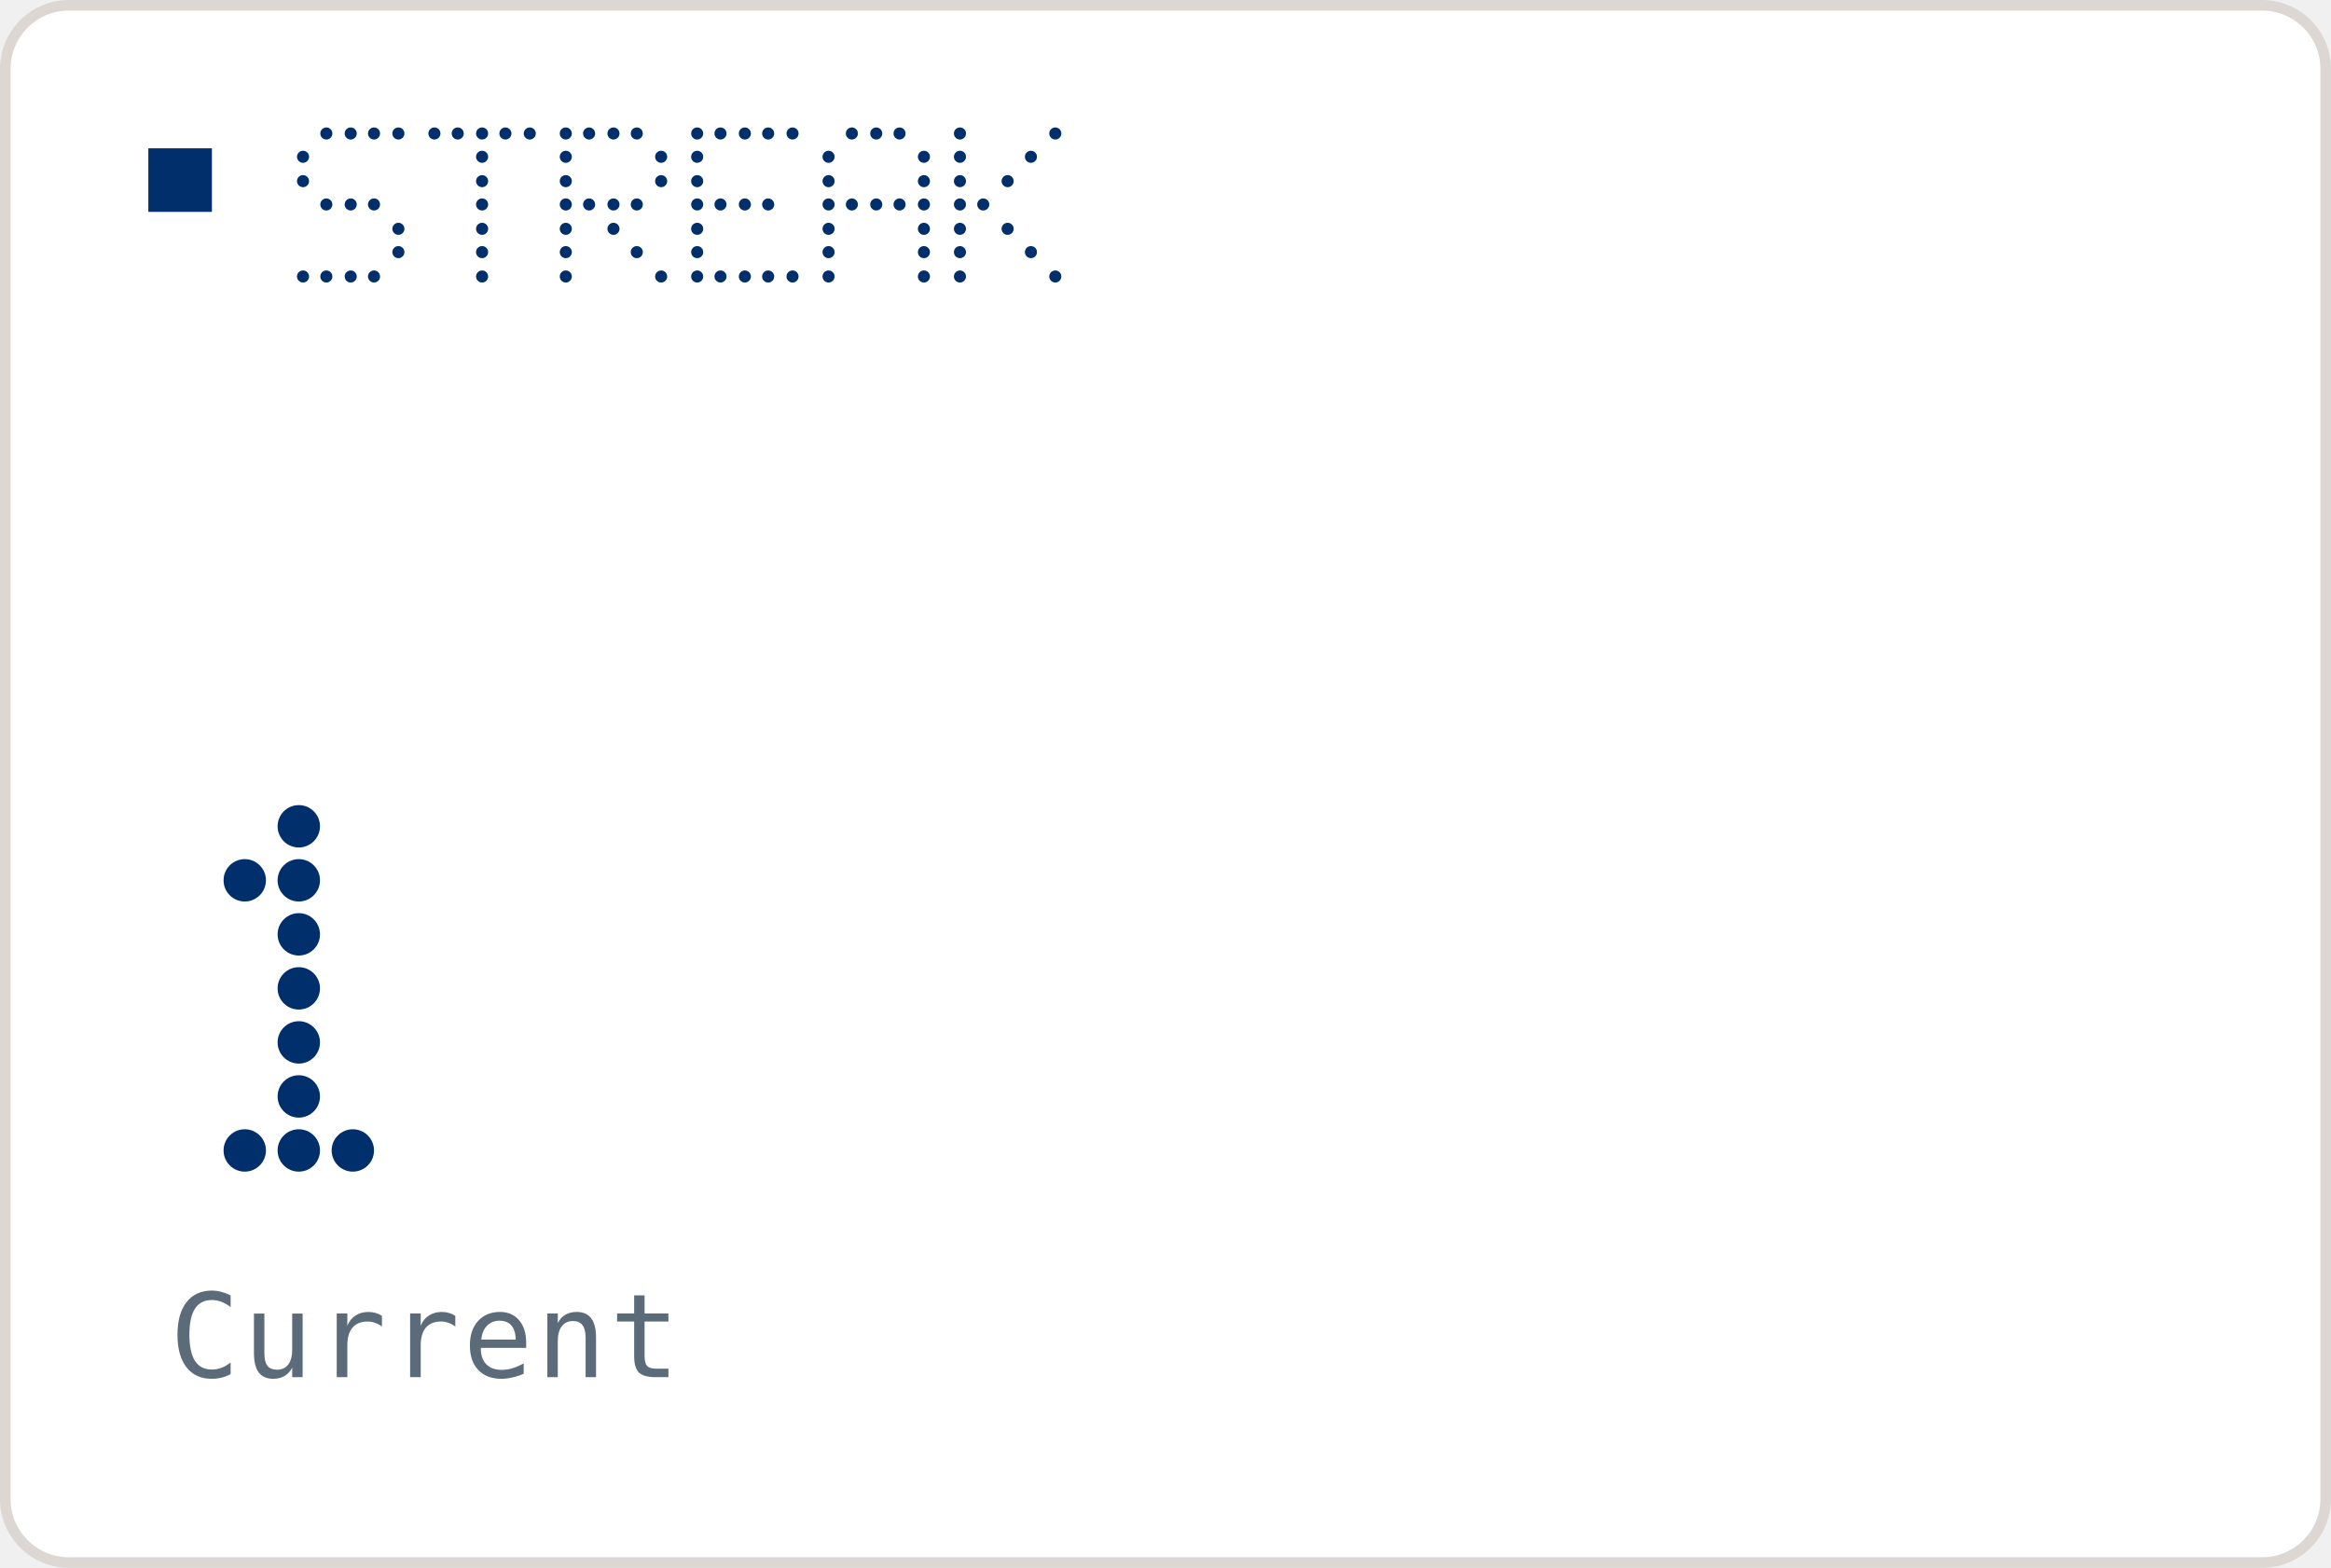
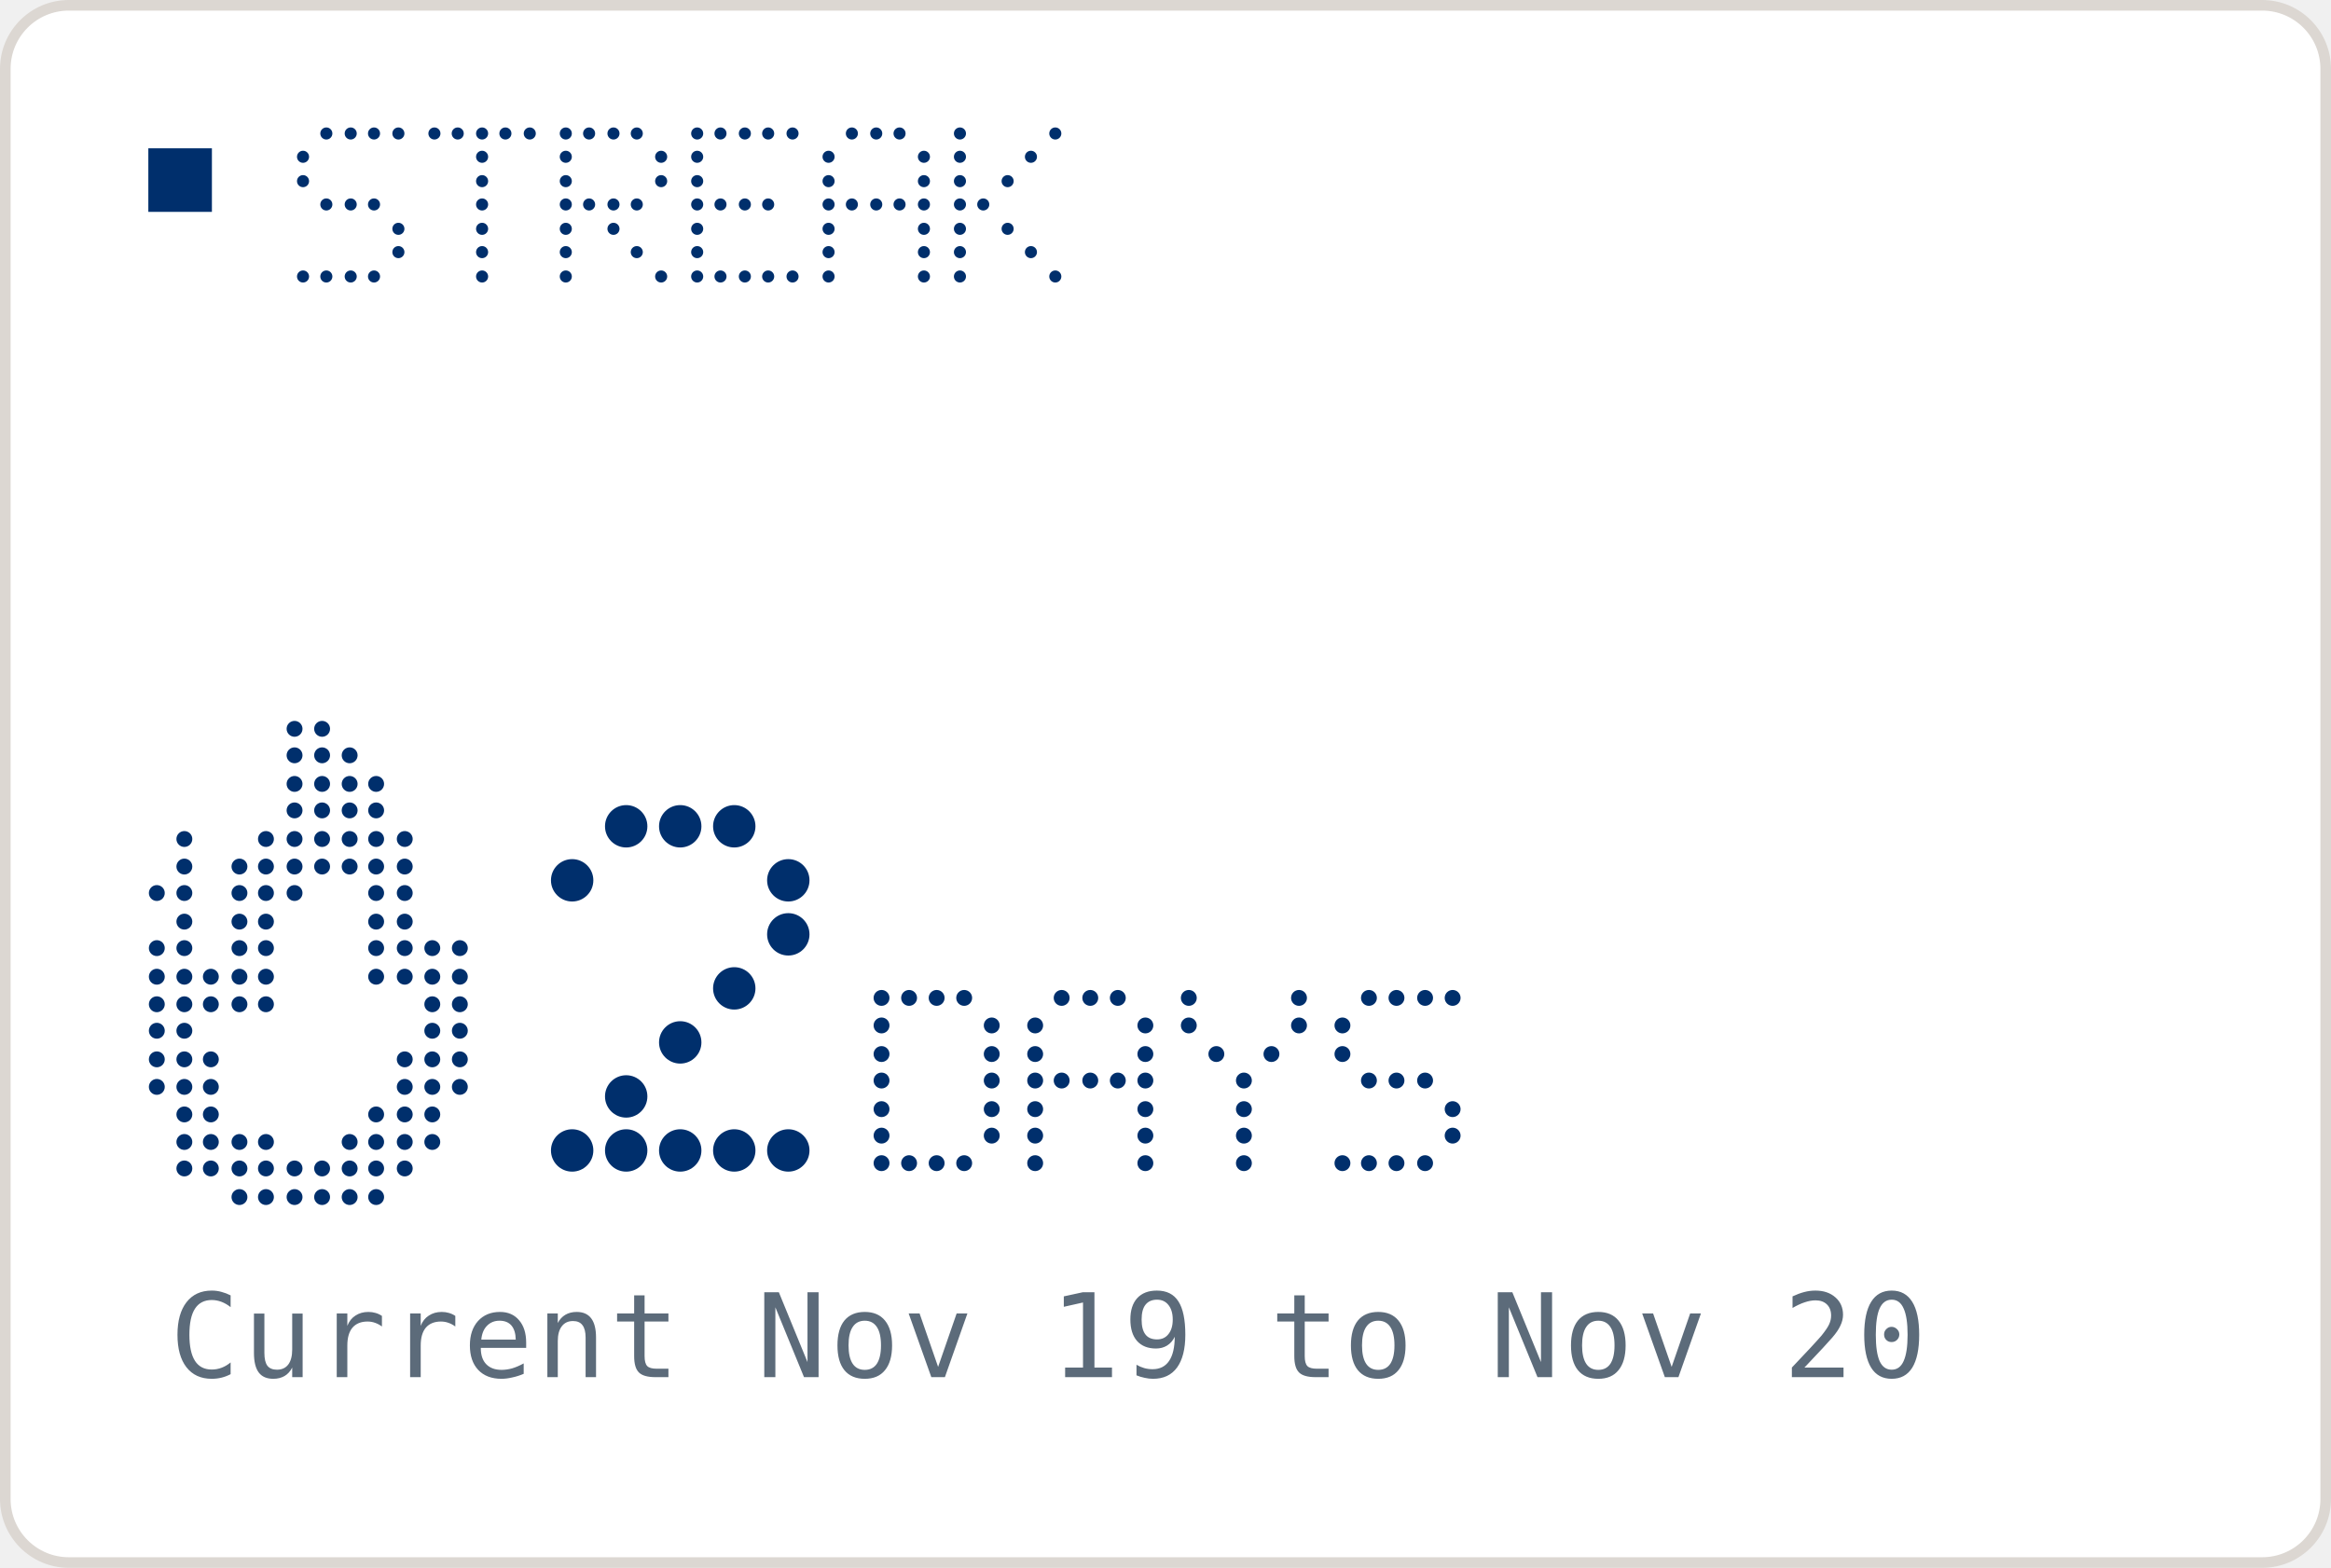
<svg xmlns="http://www.w3.org/2000/svg" width="220" height="148" viewBox="0 0 220 148" role="img">
  <rect x="0.5" y="0.5" width="219" height="147" rx="6" fill="#FFFFFF" stroke="#DCD7D2" stroke-width="1" />
  <rect x="14" y="14" width="6" height="6" fill="#002F6C" />
  <circle cx="30.8" cy="12.6" r="0.57" fill="#002F6C" />
  <circle cx="33.1" cy="12.6" r="0.57" fill="#002F6C" />
  <circle cx="35.3" cy="12.6" r="0.57" fill="#002F6C" />
  <circle cx="37.6" cy="12.6" r="0.57" fill="#002F6C" />
  <circle cx="28.6" cy="14.8" r="0.57" fill="#002F6C" />
  <circle cx="28.6" cy="17.1" r="0.57" fill="#002F6C" />
  <circle cx="30.8" cy="19.3" r="0.57" fill="#002F6C" />
  <circle cx="33.1" cy="19.3" r="0.57" fill="#002F6C" />
  <circle cx="35.3" cy="19.3" r="0.57" fill="#002F6C" />
  <circle cx="37.6" cy="21.6" r="0.57" fill="#002F6C" />
  <circle cx="37.6" cy="23.8" r="0.57" fill="#002F6C" />
  <circle cx="28.6" cy="26.1" r="0.57" fill="#002F6C" />
  <circle cx="30.8" cy="26.1" r="0.57" fill="#002F6C" />
  <circle cx="33.1" cy="26.1" r="0.57" fill="#002F6C" />
  <circle cx="35.3" cy="26.1" r="0.57" fill="#002F6C" />
  <circle cx="41.0" cy="12.6" r="0.57" fill="#002F6C" />
  <circle cx="43.2" cy="12.6" r="0.57" fill="#002F6C" />
  <circle cx="45.5" cy="12.6" r="0.57" fill="#002F6C" />
  <circle cx="47.7" cy="12.6" r="0.57" fill="#002F6C" />
  <circle cx="50.0" cy="12.6" r="0.57" fill="#002F6C" />
  <circle cx="45.5" cy="14.8" r="0.57" fill="#002F6C" />
  <circle cx="45.5" cy="17.1" r="0.57" fill="#002F6C" />
  <circle cx="45.5" cy="19.3" r="0.57" fill="#002F6C" />
  <circle cx="45.5" cy="21.6" r="0.57" fill="#002F6C" />
  <circle cx="45.5" cy="23.8" r="0.57" fill="#002F6C" />
  <circle cx="45.5" cy="26.1" r="0.57" fill="#002F6C" />
  <circle cx="53.4" cy="12.6" r="0.57" fill="#002F6C" />
  <circle cx="55.6" cy="12.6" r="0.57" fill="#002F6C" />
  <circle cx="57.9" cy="12.6" r="0.57" fill="#002F6C" />
  <circle cx="60.1" cy="12.6" r="0.57" fill="#002F6C" />
  <circle cx="53.4" cy="14.8" r="0.57" fill="#002F6C" />
  <circle cx="62.4" cy="14.8" r="0.57" fill="#002F6C" />
  <circle cx="53.4" cy="17.1" r="0.57" fill="#002F6C" />
  <circle cx="62.4" cy="17.1" r="0.57" fill="#002F6C" />
  <circle cx="53.4" cy="19.3" r="0.57" fill="#002F6C" />
  <circle cx="55.6" cy="19.3" r="0.57" fill="#002F6C" />
  <circle cx="57.9" cy="19.3" r="0.57" fill="#002F6C" />
  <circle cx="60.1" cy="19.3" r="0.57" fill="#002F6C" />
  <circle cx="53.4" cy="21.6" r="0.57" fill="#002F6C" />
  <circle cx="57.9" cy="21.6" r="0.57" fill="#002F6C" />
  <circle cx="53.4" cy="23.8" r="0.57" fill="#002F6C" />
  <circle cx="60.1" cy="23.8" r="0.57" fill="#002F6C" />
  <circle cx="53.4" cy="26.1" r="0.57" fill="#002F6C" />
  <circle cx="62.4" cy="26.1" r="0.57" fill="#002F6C" />
  <circle cx="65.8" cy="12.6" r="0.57" fill="#002F6C" />
  <circle cx="68.0" cy="12.6" r="0.57" fill="#002F6C" />
  <circle cx="70.3" cy="12.6" r="0.57" fill="#002F6C" />
  <circle cx="72.5" cy="12.6" r="0.57" fill="#002F6C" />
  <circle cx="74.8" cy="12.6" r="0.57" fill="#002F6C" />
  <circle cx="65.8" cy="14.8" r="0.57" fill="#002F6C" />
  <circle cx="65.8" cy="17.1" r="0.57" fill="#002F6C" />
  <circle cx="65.8" cy="19.3" r="0.57" fill="#002F6C" />
  <circle cx="68.0" cy="19.3" r="0.57" fill="#002F6C" />
  <circle cx="70.3" cy="19.3" r="0.57" fill="#002F6C" />
  <circle cx="72.5" cy="19.3" r="0.57" fill="#002F6C" />
  <circle cx="65.8" cy="21.6" r="0.57" fill="#002F6C" />
  <circle cx="65.8" cy="23.8" r="0.57" fill="#002F6C" />
  <circle cx="65.8" cy="26.1" r="0.57" fill="#002F6C" />
  <circle cx="68.0" cy="26.1" r="0.57" fill="#002F6C" />
  <circle cx="70.3" cy="26.1" r="0.57" fill="#002F6C" />
  <circle cx="72.5" cy="26.1" r="0.57" fill="#002F6C" />
  <circle cx="74.8" cy="26.1" r="0.57" fill="#002F6C" />
  <circle cx="80.4" cy="12.6" r="0.57" fill="#002F6C" />
  <circle cx="82.7" cy="12.6" r="0.57" fill="#002F6C" />
  <circle cx="84.9" cy="12.6" r="0.57" fill="#002F6C" />
  <circle cx="78.2" cy="14.8" r="0.57" fill="#002F6C" />
  <circle cx="87.2" cy="14.8" r="0.57" fill="#002F6C" />
  <circle cx="78.2" cy="17.1" r="0.57" fill="#002F6C" />
  <circle cx="87.2" cy="17.1" r="0.57" fill="#002F6C" />
  <circle cx="78.2" cy="19.3" r="0.57" fill="#002F6C" />
  <circle cx="80.4" cy="19.3" r="0.57" fill="#002F6C" />
  <circle cx="82.7" cy="19.3" r="0.57" fill="#002F6C" />
  <circle cx="84.9" cy="19.3" r="0.57" fill="#002F6C" />
  <circle cx="87.2" cy="19.3" r="0.57" fill="#002F6C" />
  <circle cx="78.2" cy="21.6" r="0.57" fill="#002F6C" />
  <circle cx="87.2" cy="21.6" r="0.57" fill="#002F6C" />
  <circle cx="78.2" cy="23.8" r="0.57" fill="#002F6C" />
  <circle cx="87.2" cy="23.8" r="0.57" fill="#002F6C" />
  <circle cx="78.2" cy="26.1" r="0.57" fill="#002F6C" />
  <circle cx="87.2" cy="26.1" r="0.57" fill="#002F6C" />
  <circle cx="90.6" cy="12.6" r="0.57" fill="#002F6C" />
  <circle cx="99.6" cy="12.6" r="0.57" fill="#002F6C" />
  <circle cx="90.6" cy="14.8" r="0.57" fill="#002F6C" />
  <circle cx="97.3" cy="14.8" r="0.57" fill="#002F6C" />
  <circle cx="90.6" cy="17.1" r="0.57" fill="#002F6C" />
  <circle cx="95.1" cy="17.1" r="0.57" fill="#002F6C" />
  <circle cx="90.6" cy="19.3" r="0.57" fill="#002F6C" />
  <circle cx="92.8" cy="19.3" r="0.57" fill="#002F6C" />
  <circle cx="90.6" cy="21.6" r="0.57" fill="#002F6C" />
  <circle cx="95.1" cy="21.6" r="0.57" fill="#002F6C" />
  <circle cx="90.6" cy="23.8" r="0.57" fill="#002F6C" />
  <circle cx="97.3" cy="23.8" r="0.57" fill="#002F6C" />
  <circle cx="90.6" cy="26.1" r="0.57" fill="#002F6C" />
  <circle cx="99.6" cy="26.1" r="0.57" fill="#002F6C" />
-   <circle cx="28.2" cy="78.0" r="2.00" fill="#002F6C" />
-   <circle cx="23.1" cy="83.1" r="2.00" fill="#002F6C" />
-   <circle cx="28.2" cy="83.1" r="2.00" fill="#002F6C" />
-   <circle cx="28.2" cy="88.2" r="2.00" fill="#002F6C" />
-   <circle cx="28.2" cy="93.3" r="2.00" fill="#002F6C" />
-   <circle cx="28.2" cy="98.4" r="2.00" fill="#002F6C" />
-   <circle cx="28.2" cy="103.5" r="2.00" fill="#002F6C" />
-   <circle cx="23.1" cy="108.6" r="2.00" fill="#002F6C" />
-   <circle cx="28.2" cy="108.6" r="2.00" fill="#002F6C" />
-   <circle cx="33.3" cy="108.6" r="2.00" fill="#002F6C" />
-   <text x="16" y="130" fill="#5C6B7A" text-anchor="start" font-family="ui-monospace, Geist Mono, monospace" font-size="11" letter-spacing="0.3" dominant-baseline="auto">Current</text>
+   <circle cx="27.8" cy="68.8" r="0.75" fill="#002F6C" />
+   <circle cx="30.4" cy="68.8" r="0.75" fill="#002F6C" />
+   <circle cx="27.8" cy="71.3" r="0.75" fill="#002F6C" />
+   <circle cx="30.4" cy="71.3" r="0.75" fill="#002F6C" />
+   <circle cx="33.0" cy="71.3" r="0.75" fill="#002F6C" />
+   <circle cx="27.8" cy="74.0" r="0.75" fill="#002F6C" />
+   <circle cx="30.4" cy="74.0" r="0.75" fill="#002F6C" />
+   <circle cx="33.0" cy="74.0" r="0.75" fill="#002F6C" />
+   <circle cx="35.5" cy="74.0" r="0.75" fill="#002F6C" />
+   <circle cx="27.8" cy="76.5" r="0.75" fill="#002F6C" />
+   <circle cx="30.4" cy="76.5" r="0.75" fill="#002F6C" />
+   <circle cx="33.0" cy="76.5" r="0.75" fill="#002F6C" />
+   <circle cx="35.5" cy="76.5" r="0.75" fill="#002F6C" />
+   <circle cx="17.4" cy="79.2" r="0.75" fill="#002F6C" />
+   <circle cx="25.1" cy="79.2" r="0.75" fill="#002F6C" />
+   <circle cx="27.8" cy="79.2" r="0.75" fill="#002F6C" />
+   <circle cx="30.4" cy="79.2" r="0.75" fill="#002F6C" />
+   <circle cx="33.0" cy="79.2" r="0.75" fill="#002F6C" />
+   <circle cx="35.5" cy="79.2" r="0.75" fill="#002F6C" />
+   <circle cx="38.2" cy="79.2" r="0.75" fill="#002F6C" />
+   <circle cx="17.4" cy="81.8" r="0.75" fill="#002F6C" />
+   <circle cx="22.6" cy="81.8" r="0.75" fill="#002F6C" />
+   <circle cx="25.1" cy="81.8" r="0.75" fill="#002F6C" />
+   <circle cx="27.8" cy="81.8" r="0.75" fill="#002F6C" />
+   <circle cx="30.4" cy="81.8" r="0.75" fill="#002F6C" />
+   <circle cx="33.0" cy="81.8" r="0.75" fill="#002F6C" />
+   <circle cx="35.5" cy="81.8" r="0.75" fill="#002F6C" />
+   <circle cx="38.2" cy="81.8" r="0.75" fill="#002F6C" />
+   <circle cx="14.8" cy="84.3" r="0.75" fill="#002F6C" />
+   <circle cx="17.4" cy="84.3" r="0.75" fill="#002F6C" />
+   <circle cx="22.6" cy="84.3" r="0.75" fill="#002F6C" />
+   <circle cx="25.1" cy="84.3" r="0.75" fill="#002F6C" />
+   <circle cx="27.8" cy="84.3" r="0.75" fill="#002F6C" />
+   <circle cx="35.5" cy="84.3" r="0.75" fill="#002F6C" />
+   <circle cx="38.2" cy="84.3" r="0.75" fill="#002F6C" />
+   <circle cx="17.4" cy="87.0" r="0.75" fill="#002F6C" />
+   <circle cx="22.6" cy="87.0" r="0.75" fill="#002F6C" />
+   <circle cx="25.1" cy="87.0" r="0.75" fill="#002F6C" />
+   <circle cx="35.5" cy="87.0" r="0.75" fill="#002F6C" />
+   <circle cx="38.2" cy="87.0" r="0.75" fill="#002F6C" />
+   <circle cx="14.8" cy="89.5" r="0.75" fill="#002F6C" />
+   <circle cx="17.4" cy="89.5" r="0.75" fill="#002F6C" />
+   <circle cx="22.6" cy="89.5" r="0.75" fill="#002F6C" />
+   <circle cx="25.1" cy="89.5" r="0.75" fill="#002F6C" />
+   <circle cx="35.5" cy="89.5" r="0.75" fill="#002F6C" />
+   <circle cx="38.2" cy="89.5" r="0.75" fill="#002F6C" />
+   <circle cx="40.8" cy="89.5" r="0.75" fill="#002F6C" />
+   <circle cx="43.4" cy="89.5" r="0.75" fill="#002F6C" />
+   <circle cx="14.8" cy="92.2" r="0.75" fill="#002F6C" />
+   <circle cx="17.4" cy="92.2" r="0.75" fill="#002F6C" />
+   <circle cx="19.9" cy="92.2" r="0.75" fill="#002F6C" />
+   <circle cx="22.6" cy="92.2" r="0.75" fill="#002F6C" />
+   <circle cx="25.1" cy="92.2" r="0.75" fill="#002F6C" />
+   <circle cx="35.5" cy="92.2" r="0.75" fill="#002F6C" />
+   <circle cx="38.2" cy="92.2" r="0.75" fill="#002F6C" />
+   <circle cx="40.8" cy="92.2" r="0.75" fill="#002F6C" />
+   <circle cx="43.4" cy="92.2" r="0.75" fill="#002F6C" />
+   <circle cx="14.8" cy="94.8" r="0.75" fill="#002F6C" />
+   <circle cx="17.4" cy="94.8" r="0.75" fill="#002F6C" />
+   <circle cx="19.9" cy="94.8" r="0.75" fill="#002F6C" />
+   <circle cx="22.6" cy="94.8" r="0.75" fill="#002F6C" />
+   <circle cx="25.1" cy="94.8" r="0.75" fill="#002F6C" />
+   <circle cx="40.8" cy="94.8" r="0.75" fill="#002F6C" />
+   <circle cx="43.4" cy="94.8" r="0.75" fill="#002F6C" />
+   <circle cx="14.8" cy="97.3" r="0.75" fill="#002F6C" />
+   <circle cx="17.4" cy="97.3" r="0.75" fill="#002F6C" />
+   <circle cx="40.8" cy="97.3" r="0.75" fill="#002F6C" />
+   <circle cx="43.4" cy="97.3" r="0.75" fill="#002F6C" />
+   <circle cx="14.8" cy="100.0" r="0.75" fill="#002F6C" />
+   <circle cx="17.4" cy="100.0" r="0.75" fill="#002F6C" />
+   <circle cx="19.9" cy="100.0" r="0.75" fill="#002F6C" />
+   <circle cx="38.2" cy="100.0" r="0.75" fill="#002F6C" />
+   <circle cx="40.8" cy="100.0" r="0.75" fill="#002F6C" />
+   <circle cx="43.4" cy="100.0" r="0.75" fill="#002F6C" />
+   <circle cx="14.8" cy="102.6" r="0.75" fill="#002F6C" />
+   <circle cx="17.4" cy="102.6" r="0.75" fill="#002F6C" />
+   <circle cx="19.9" cy="102.6" r="0.75" fill="#002F6C" />
+   <circle cx="38.2" cy="102.6" r="0.75" fill="#002F6C" />
+   <circle cx="40.8" cy="102.6" r="0.75" fill="#002F6C" />
+   <circle cx="43.4" cy="102.6" r="0.75" fill="#002F6C" />
+   <circle cx="17.4" cy="105.2" r="0.75" fill="#002F6C" />
+   <circle cx="19.9" cy="105.2" r="0.75" fill="#002F6C" />
+   <circle cx="35.5" cy="105.2" r="0.75" fill="#002F6C" />
+   <circle cx="38.2" cy="105.2" r="0.75" fill="#002F6C" />
+   <circle cx="40.8" cy="105.2" r="0.75" fill="#002F6C" />
+   <circle cx="17.4" cy="107.8" r="0.75" fill="#002F6C" />
+   <circle cx="19.9" cy="107.8" r="0.75" fill="#002F6C" />
+   <circle cx="22.6" cy="107.8" r="0.75" fill="#002F6C" />
+   <circle cx="25.1" cy="107.8" r="0.75" fill="#002F6C" />
+   <circle cx="33.0" cy="107.8" r="0.75" fill="#002F6C" />
+   <circle cx="35.5" cy="107.8" r="0.75" fill="#002F6C" />
+   <circle cx="38.2" cy="107.8" r="0.75" fill="#002F6C" />
+   <circle cx="40.8" cy="107.8" r="0.75" fill="#002F6C" />
+   <circle cx="17.4" cy="110.3" r="0.75" fill="#002F6C" />
+   <circle cx="19.9" cy="110.3" r="0.75" fill="#002F6C" />
+   <circle cx="22.6" cy="110.3" r="0.75" fill="#002F6C" />
+   <circle cx="25.1" cy="110.3" r="0.75" fill="#002F6C" />
+   <circle cx="27.8" cy="110.3" r="0.75" fill="#002F6C" />
+   <circle cx="30.4" cy="110.3" r="0.75" fill="#002F6C" />
+   <circle cx="33.0" cy="110.3" r="0.75" fill="#002F6C" />
+   <circle cx="35.5" cy="110.3" r="0.75" fill="#002F6C" />
+   <circle cx="38.2" cy="110.3" r="0.75" fill="#002F6C" />
+   <circle cx="22.6" cy="113.0" r="0.75" fill="#002F6C" />
+   <circle cx="25.1" cy="113.0" r="0.75" fill="#002F6C" />
+   <circle cx="27.8" cy="113.0" r="0.75" fill="#002F6C" />
+   <circle cx="30.4" cy="113.0" r="0.75" fill="#002F6C" />
+   <circle cx="33.0" cy="113.0" r="0.75" fill="#002F6C" />
+   <circle cx="35.5" cy="113.0" r="0.75" fill="#002F6C" />
+   <circle cx="59.1" cy="78.0" r="2.00" fill="#002F6C" />
+   <circle cx="64.2" cy="78.0" r="2.00" fill="#002F6C" />
+   <circle cx="69.3" cy="78.0" r="2.00" fill="#002F6C" />
+   <circle cx="54.0" cy="83.1" r="2.00" fill="#002F6C" />
+   <circle cx="74.4" cy="83.1" r="2.00" fill="#002F6C" />
+   <circle cx="74.4" cy="88.2" r="2.00" fill="#002F6C" />
+   <circle cx="69.3" cy="93.3" r="2.00" fill="#002F6C" />
+   <circle cx="64.2" cy="98.4" r="2.00" fill="#002F6C" />
+   <circle cx="59.1" cy="103.5" r="2.00" fill="#002F6C" />
+   <circle cx="54.0" cy="108.6" r="2.00" fill="#002F6C" />
+   <circle cx="59.1" cy="108.6" r="2.00" fill="#002F6C" />
+   <circle cx="64.2" cy="108.6" r="2.00" fill="#002F6C" />
+   <circle cx="69.3" cy="108.6" r="2.00" fill="#002F6C" />
+   <circle cx="74.4" cy="108.6" r="2.00" fill="#002F6C" />
+   <circle cx="83.2" cy="94.2" r="0.75" fill="#002F6C" />
+   <circle cx="85.8" cy="94.2" r="0.75" fill="#002F6C" />
+   <circle cx="88.4" cy="94.2" r="0.75" fill="#002F6C" />
+   <circle cx="91.0" cy="94.2" r="0.75" fill="#002F6C" />
+   <circle cx="83.2" cy="96.8" r="0.75" fill="#002F6C" />
+   <circle cx="93.6" cy="96.8" r="0.75" fill="#002F6C" />
+   <circle cx="83.2" cy="99.5" r="0.75" fill="#002F6C" />
+   <circle cx="93.6" cy="99.5" r="0.75" fill="#002F6C" />
+   <circle cx="83.2" cy="102.0" r="0.75" fill="#002F6C" />
+   <circle cx="93.6" cy="102.0" r="0.75" fill="#002F6C" />
+   <circle cx="83.2" cy="104.7" r="0.75" fill="#002F6C" />
+   <circle cx="93.6" cy="104.7" r="0.75" fill="#002F6C" />
+   <circle cx="83.2" cy="107.2" r="0.75" fill="#002F6C" />
+   <circle cx="93.6" cy="107.2" r="0.75" fill="#002F6C" />
+   <circle cx="83.2" cy="109.8" r="0.75" fill="#002F6C" />
+   <circle cx="85.8" cy="109.8" r="0.75" fill="#002F6C" />
+   <circle cx="88.4" cy="109.8" r="0.75" fill="#002F6C" />
+   <circle cx="91.0" cy="109.8" r="0.75" fill="#002F6C" />
+   <circle cx="100.2" cy="94.2" r="0.75" fill="#002F6C" />
+   <circle cx="102.9" cy="94.2" r="0.75" fill="#002F6C" />
+   <circle cx="105.5" cy="94.2" r="0.75" fill="#002F6C" />
+   <circle cx="97.7" cy="96.8" r="0.75" fill="#002F6C" />
+   <circle cx="108.1" cy="96.8" r="0.75" fill="#002F6C" />
+   <circle cx="97.7" cy="99.5" r="0.75" fill="#002F6C" />
+   <circle cx="108.1" cy="99.5" r="0.75" fill="#002F6C" />
+   <circle cx="97.7" cy="102.0" r="0.75" fill="#002F6C" />
+   <circle cx="100.2" cy="102.0" r="0.75" fill="#002F6C" />
+   <circle cx="102.9" cy="102.0" r="0.75" fill="#002F6C" />
+   <circle cx="105.5" cy="102.0" r="0.75" fill="#002F6C" />
+   <circle cx="108.1" cy="102.0" r="0.75" fill="#002F6C" />
+   <circle cx="97.7" cy="104.7" r="0.75" fill="#002F6C" />
+   <circle cx="108.1" cy="104.7" r="0.75" fill="#002F6C" />
+   <circle cx="97.7" cy="107.2" r="0.75" fill="#002F6C" />
+   <circle cx="108.1" cy="107.2" r="0.75" fill="#002F6C" />
+   <circle cx="97.7" cy="109.8" r="0.75" fill="#002F6C" />
+   <circle cx="108.1" cy="109.8" r="0.75" fill="#002F6C" />
+   <circle cx="112.2" cy="94.2" r="0.75" fill="#002F6C" />
+   <circle cx="122.6" cy="94.2" r="0.75" fill="#002F6C" />
+   <circle cx="112.2" cy="96.8" r="0.75" fill="#002F6C" />
+   <circle cx="122.6" cy="96.8" r="0.75" fill="#002F6C" />
+   <circle cx="114.8" cy="99.5" r="0.75" fill="#002F6C" />
+   <circle cx="120.0" cy="99.5" r="0.75" fill="#002F6C" />
+   <circle cx="117.4" cy="102.0" r="0.75" fill="#002F6C" />
+   <circle cx="117.4" cy="104.7" r="0.75" fill="#002F6C" />
+   <circle cx="117.4" cy="107.2" r="0.75" fill="#002F6C" />
+   <circle cx="117.4" cy="109.8" r="0.75" fill="#002F6C" />
+   <circle cx="129.2" cy="94.2" r="0.75" fill="#002F6C" />
+   <circle cx="131.8" cy="94.2" r="0.75" fill="#002F6C" />
+   <circle cx="134.5" cy="94.2" r="0.75" fill="#002F6C" />
+   <circle cx="137.1" cy="94.2" r="0.75" fill="#002F6C" />
+   <circle cx="126.7" cy="96.8" r="0.75" fill="#002F6C" />
+   <circle cx="126.7" cy="99.5" r="0.75" fill="#002F6C" />
+   <circle cx="129.2" cy="102.0" r="0.75" fill="#002F6C" />
+   <circle cx="131.8" cy="102.0" r="0.75" fill="#002F6C" />
+   <circle cx="134.5" cy="102.0" r="0.75" fill="#002F6C" />
+   <circle cx="137.1" cy="104.7" r="0.75" fill="#002F6C" />
+   <circle cx="137.1" cy="107.2" r="0.75" fill="#002F6C" />
+   <circle cx="126.7" cy="109.8" r="0.75" fill="#002F6C" />
+   <circle cx="129.2" cy="109.8" r="0.75" fill="#002F6C" />
+   <circle cx="131.8" cy="109.8" r="0.75" fill="#002F6C" />
+   <circle cx="134.5" cy="109.8" r="0.75" fill="#002F6C" />
+   <text x="16" y="130" fill="#5C6B7A" text-anchor="start" font-family="ui-monospace, Geist Mono, monospace" font-size="11" letter-spacing="0.3" dominant-baseline="auto">Current Nov 19 to Nov 20</text>
</svg>
